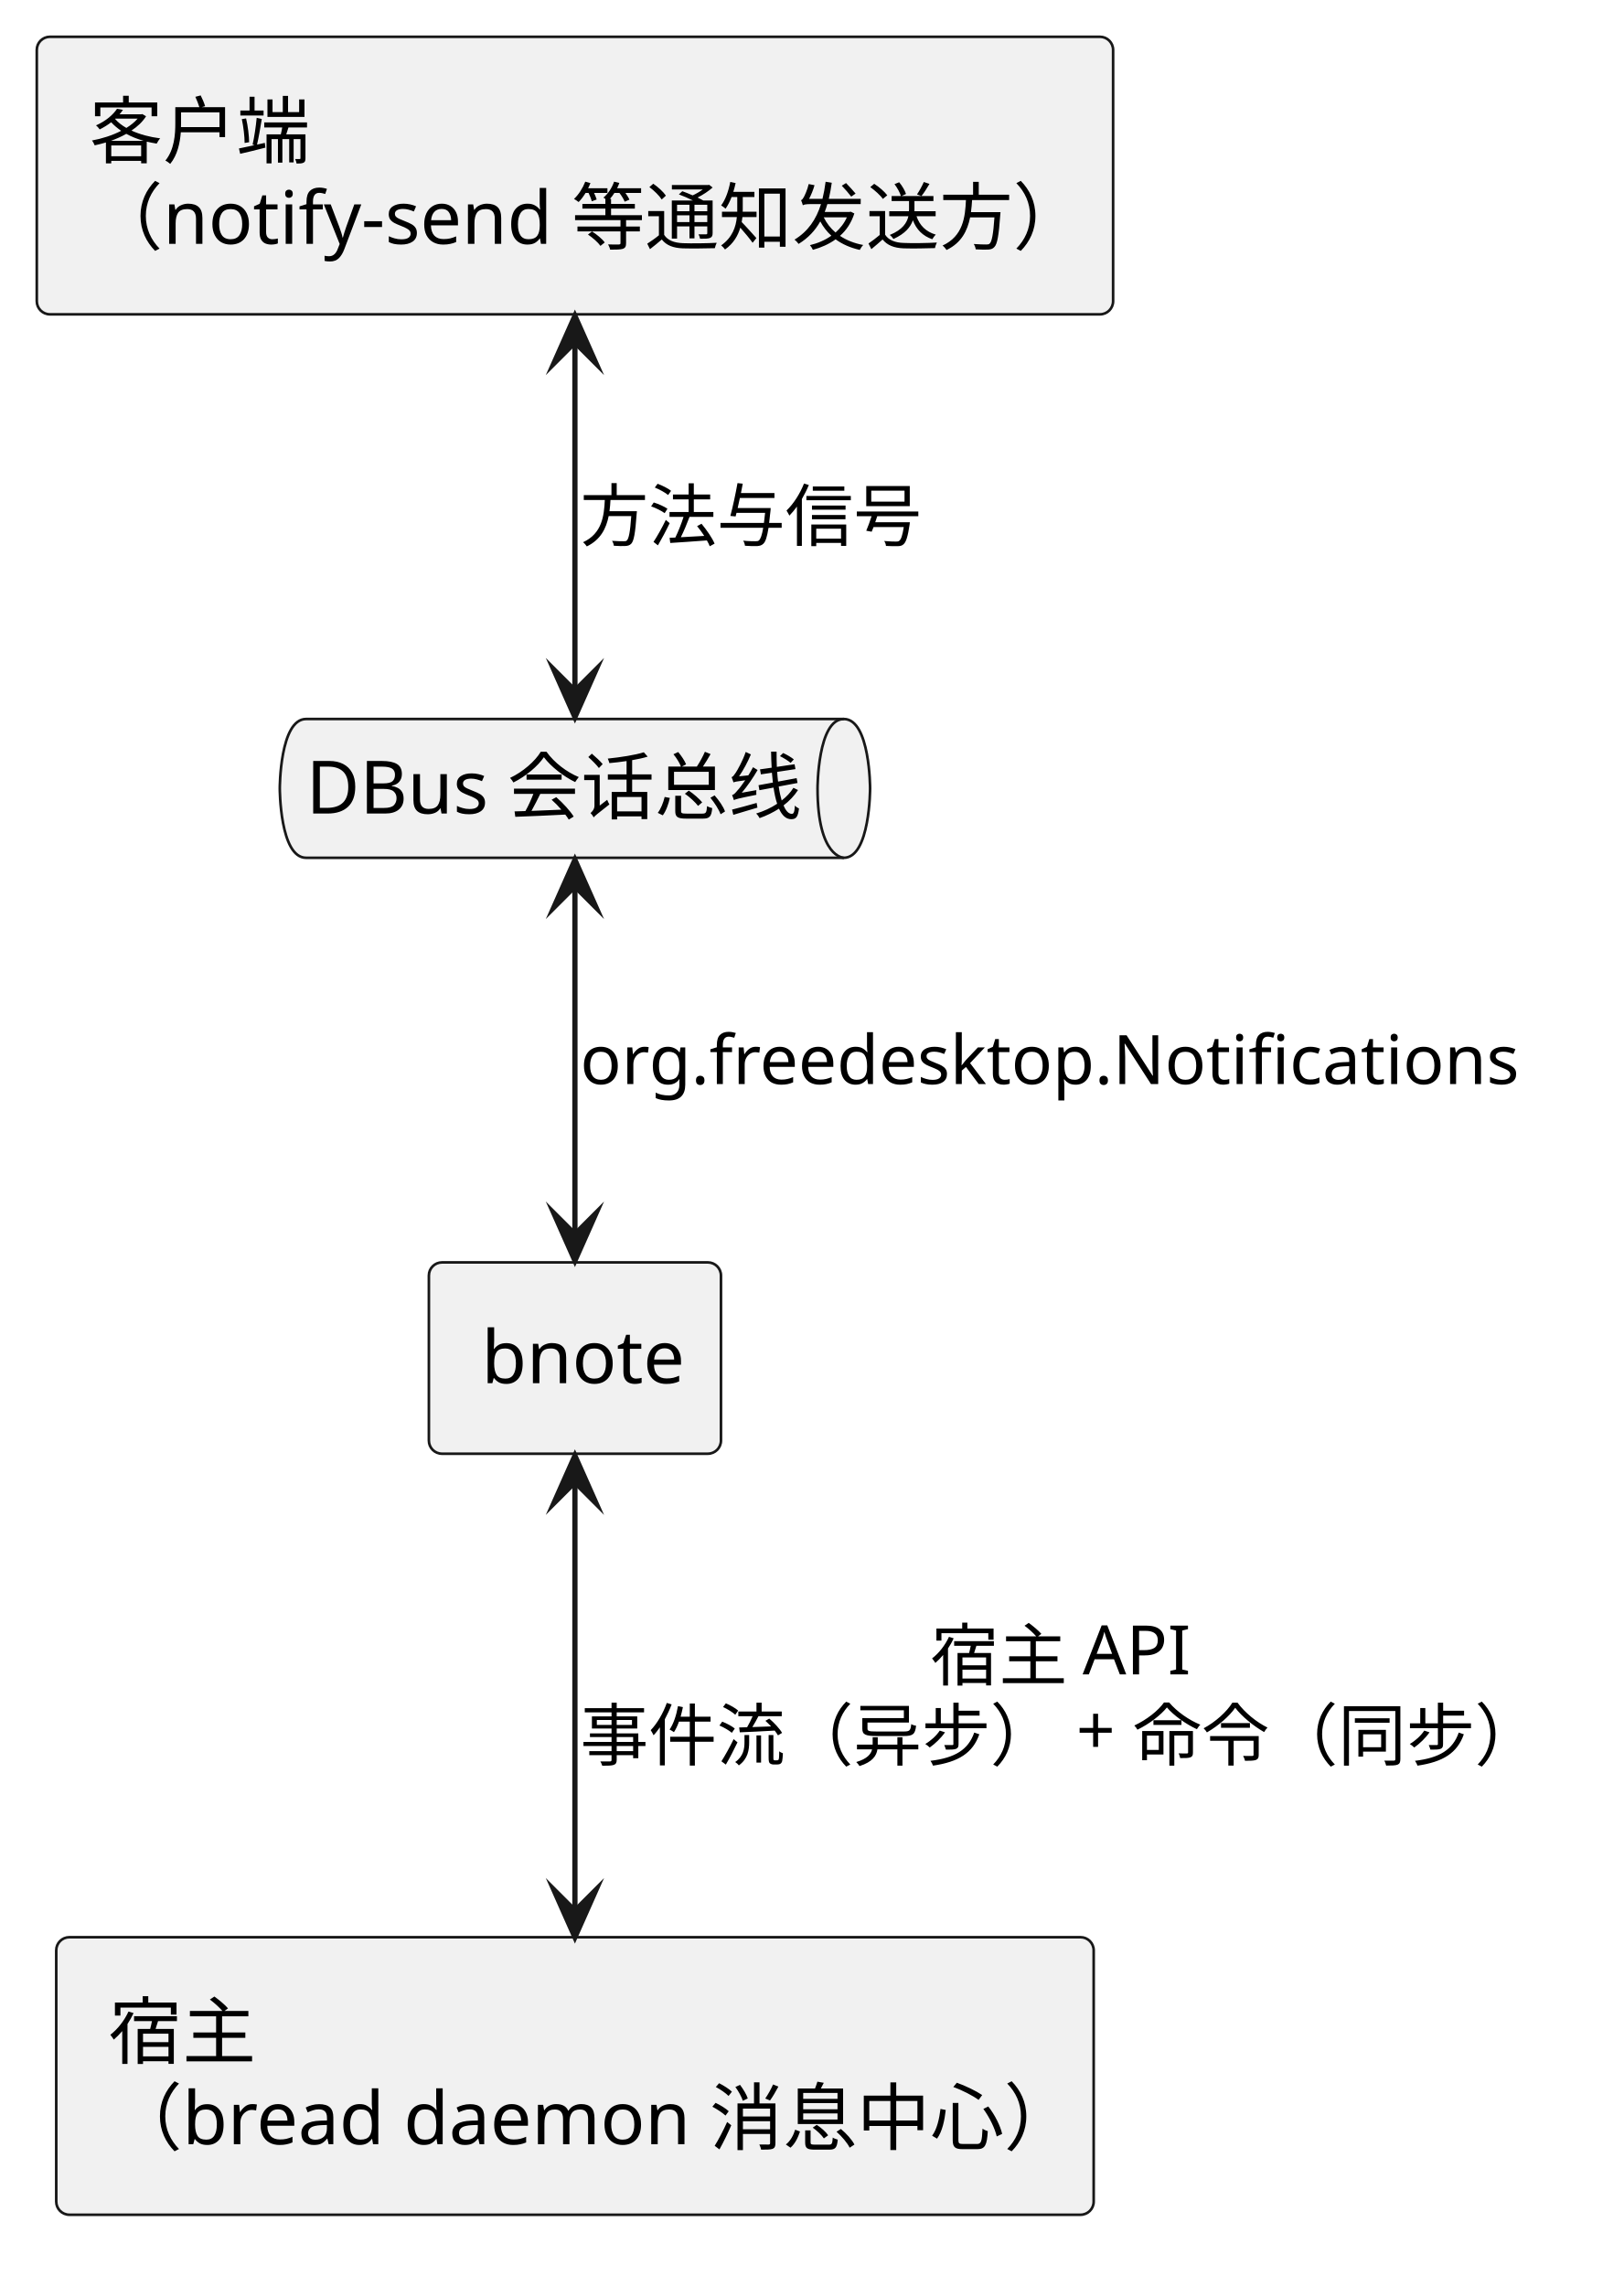
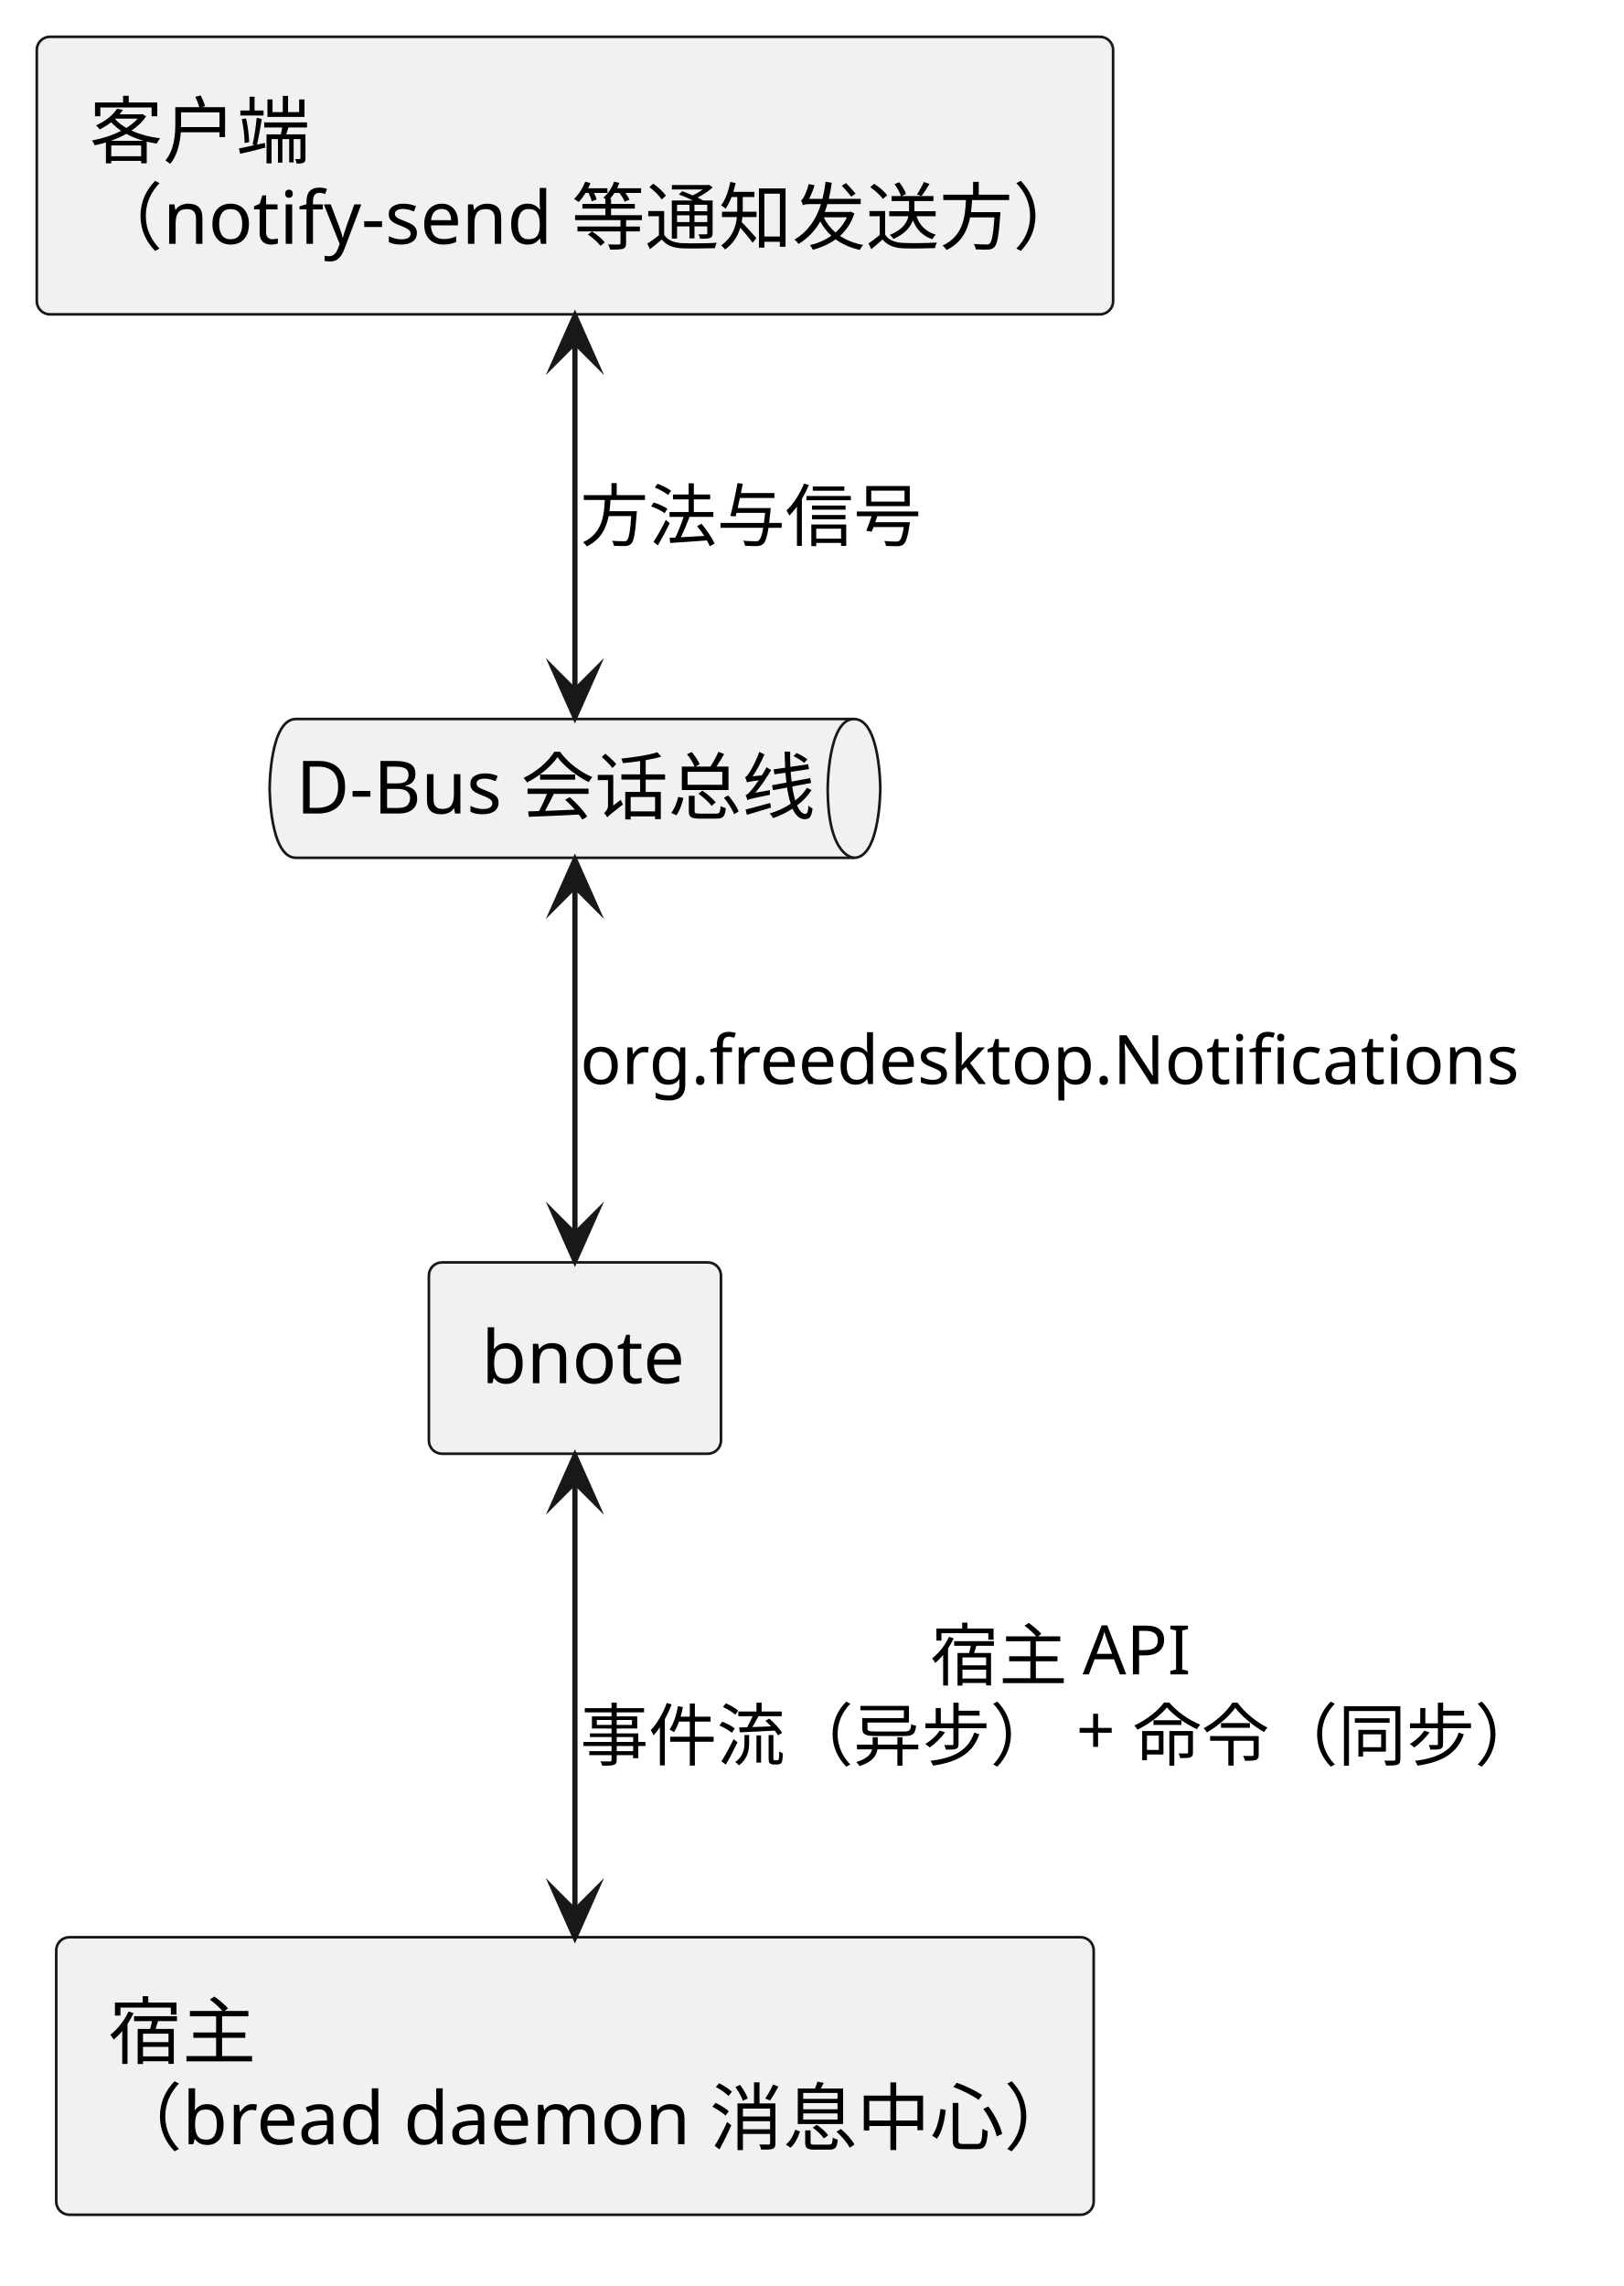
<svg xmlns="http://www.w3.org/2000/svg" version="1.1" data-diagram-type="DESCRIPTION" style="width:309px;height:435px;background:#FFFFFF;" width="309px" height="435px" viewBox="0 0 309 435" zoomAndPan="magnify" preserveAspectRatio="none" contentStyleType="text/css">
  <defs />
  <g font-family="sans-serif" lengthAdjust="spacing">
    <g class="entity" data-qualified-name="client" id="ent0001" data-source-line="3">
      <rect x="7" y="7" width="204.809" height="52.813" fill="#F1F1F1" style="stroke:#181818;stroke-width:0.5;" rx="2.5" ry="2.5" />
      <text x="17" y="29.988" fill="#000" font-size="14" textLength="42">客户端</text>
      <text x="17" y="46.395" fill="#000" font-size="14" textLength="184.809">（notify-send 等通知发送方）</text>
    </g>
    <g class="entity" data-qualified-name="bus" id="ent0002" data-source-line="4">
-       <path d="M58.24,136.82 L160.566,136.82 C165.566,136.82 165.566,150.023 165.566,150.023 C165.566,150.023 165.566,163.226 160.566,163.226 L58.24,163.226 C53.24,163.226 53.24,150.023 53.24,150.023 C53.24,150.023 53.24,136.82 58.24,136.82" style="stroke:#181818;stroke-width:0.5;" fill="#F1F1F1" />
-       <path d="M160.566,136.82 C155.566,136.82 155.566,150.023 155.566,150.023 C155.566,163.226 160.566,163.226 160.566,163.226" style="stroke:#181818;stroke-width:0.5;" fill="none" />
-       <text x="58.24" y="154.808" fill="#000" font-size="14" textLength="92.326">DBus 会话总线</text>
+       <path d="M56.31,136.82 L162.505,136.82 C167.505,136.82 167.505,150.023 167.505,150.023 C167.505,150.023 167.505,163.226 162.505,163.226 L56.31,163.226 C51.31,163.226 51.31,150.023 51.31,150.023 C51.31,150.023 51.31,136.82 56.31,136.82" style="stroke:#181818;stroke-width:0.5;" fill="#F1F1F1" />
+       <path d="M162.505,136.82 C157.505,136.82 157.505,150.023 157.505,150.023 C157.505,163.226 162.505,163.226 162.505,163.226" style="stroke:#181818;stroke-width:0.5;" fill="none" />
+       <text x="56.31" y="154.808" fill="#000" font-size="14" textLength="96.195">D-Bus 会话总线</text>
    </g>
    <g class="entity" data-qualified-name="lib" id="ent0003" data-source-line="5">
      <rect x="81.61" y="240.22" width="55.581" height="36.406" fill="#F1F1F1" style="stroke:#181818;stroke-width:0.5;" rx="2.5" ry="2.5" />
      <text x="91.61" y="263.208" fill="#000" font-size="14" textLength="35.581">bnote</text>
    </g>
    <g class="entity" data-qualified-name="host" id="ent0004" data-source-line="6">
      <rect x="10.7" y="368.63" width="197.413" height="52.813" fill="#F1F1F1" style="stroke:#181818;stroke-width:0.5;" rx="2.5" ry="2.5" />
      <text x="20.7" y="391.618" fill="#000" font-size="14" textLength="28">宿主</text>
      <text x="20.7" y="408.025" fill="#000" font-size="14" textLength="177.413">（bread daemon 消息中心）</text>
    </g>
    <g class="link" data-entity-1="ent0001" data-entity-2="ent0002" id="lnk5" data-source-line="8" data-link-type="dependency">
      <path d="M109.4,65.13 C109.4,88.89 109.4,113.18 109.4,131.45" style="stroke:#181818;stroke-width:1;" fill="none" id="client-bus" />
      <polygon points="109.4,60.13,105.4,69.13,109.4,65.13,113.4,69.13,109.4,60.13" fill="#181818" style="stroke:#181818;stroke-width:1;stroke-linejoin:miter;stroke-miterlimit:10;" />
      <polygon points="109.4,136.45,113.4,127.45,109.4,131.45,105.4,127.45,109.4,136.45" fill="#181818" style="stroke:#181818;stroke-width:1;stroke-linejoin:miter;stroke-miterlimit:10;" />
      <text x="110.4" y="102.881" fill="#000" font-size="13" textLength="65">方法与信号</text>
    </g>
    <g class="link" data-entity-1="ent0002" data-entity-2="ent0003" id="lnk6" data-source-line="9" data-link-type="dependency">
      <path d="M109.4,168.64 C109.4,187.58 109.4,213.4 109.4,234.88" style="stroke:#181818;stroke-width:1;" fill="none" id="bus-lib" />
      <polygon points="109.4,163.64,105.4,172.64,109.4,168.64,113.4,172.64,109.4,163.64" fill="#181818" style="stroke:#181818;stroke-width:1;stroke-linejoin:miter;stroke-miterlimit:10;" />
      <polygon points="109.4,239.88,113.4,230.88,109.4,234.88,105.4,230.88,109.4,239.88" fill="#181818" style="stroke:#181818;stroke-width:1;stroke-linejoin:miter;stroke-miterlimit:10;" />
      <text x="110.4" y="206.281" fill="#000" font-size="13" textLength="169.552">org.freedesktop.Notifications</text>
    </g>
    <g class="link" data-entity-1="ent0003" data-entity-2="ent0004" id="lnk7" data-source-line="10" data-link-type="dependency">
      <path d="M109.4,282.02 C109.4,305.4 109.4,336.84 109.4,363.62" style="stroke:#181818;stroke-width:1;" fill="none" id="lib-host" />
      <polygon points="109.4,277.02,105.4,286.02,109.4,282.02,113.4,286.02,109.4,277.02" fill="#181818" style="stroke:#181818;stroke-width:1;stroke-linejoin:miter;stroke-miterlimit:10;" />
      <polygon points="109.4,368.62,113.4,359.62,109.4,363.62,105.4,359.62,109.4,368.62" fill="#181818" style="stroke:#181818;stroke-width:1;stroke-linejoin:miter;stroke-miterlimit:10;" />
      <text x="177.092" y="319.691" fill="#000" font-size="13" textLength="49.442">宿主 API</text>
      <text x="110.4" y="334.925" fill="#000" font-size="13" textLength="182.825">事件流（异步） + 命令（同步）</text>
    </g>
  </g>
</svg>
